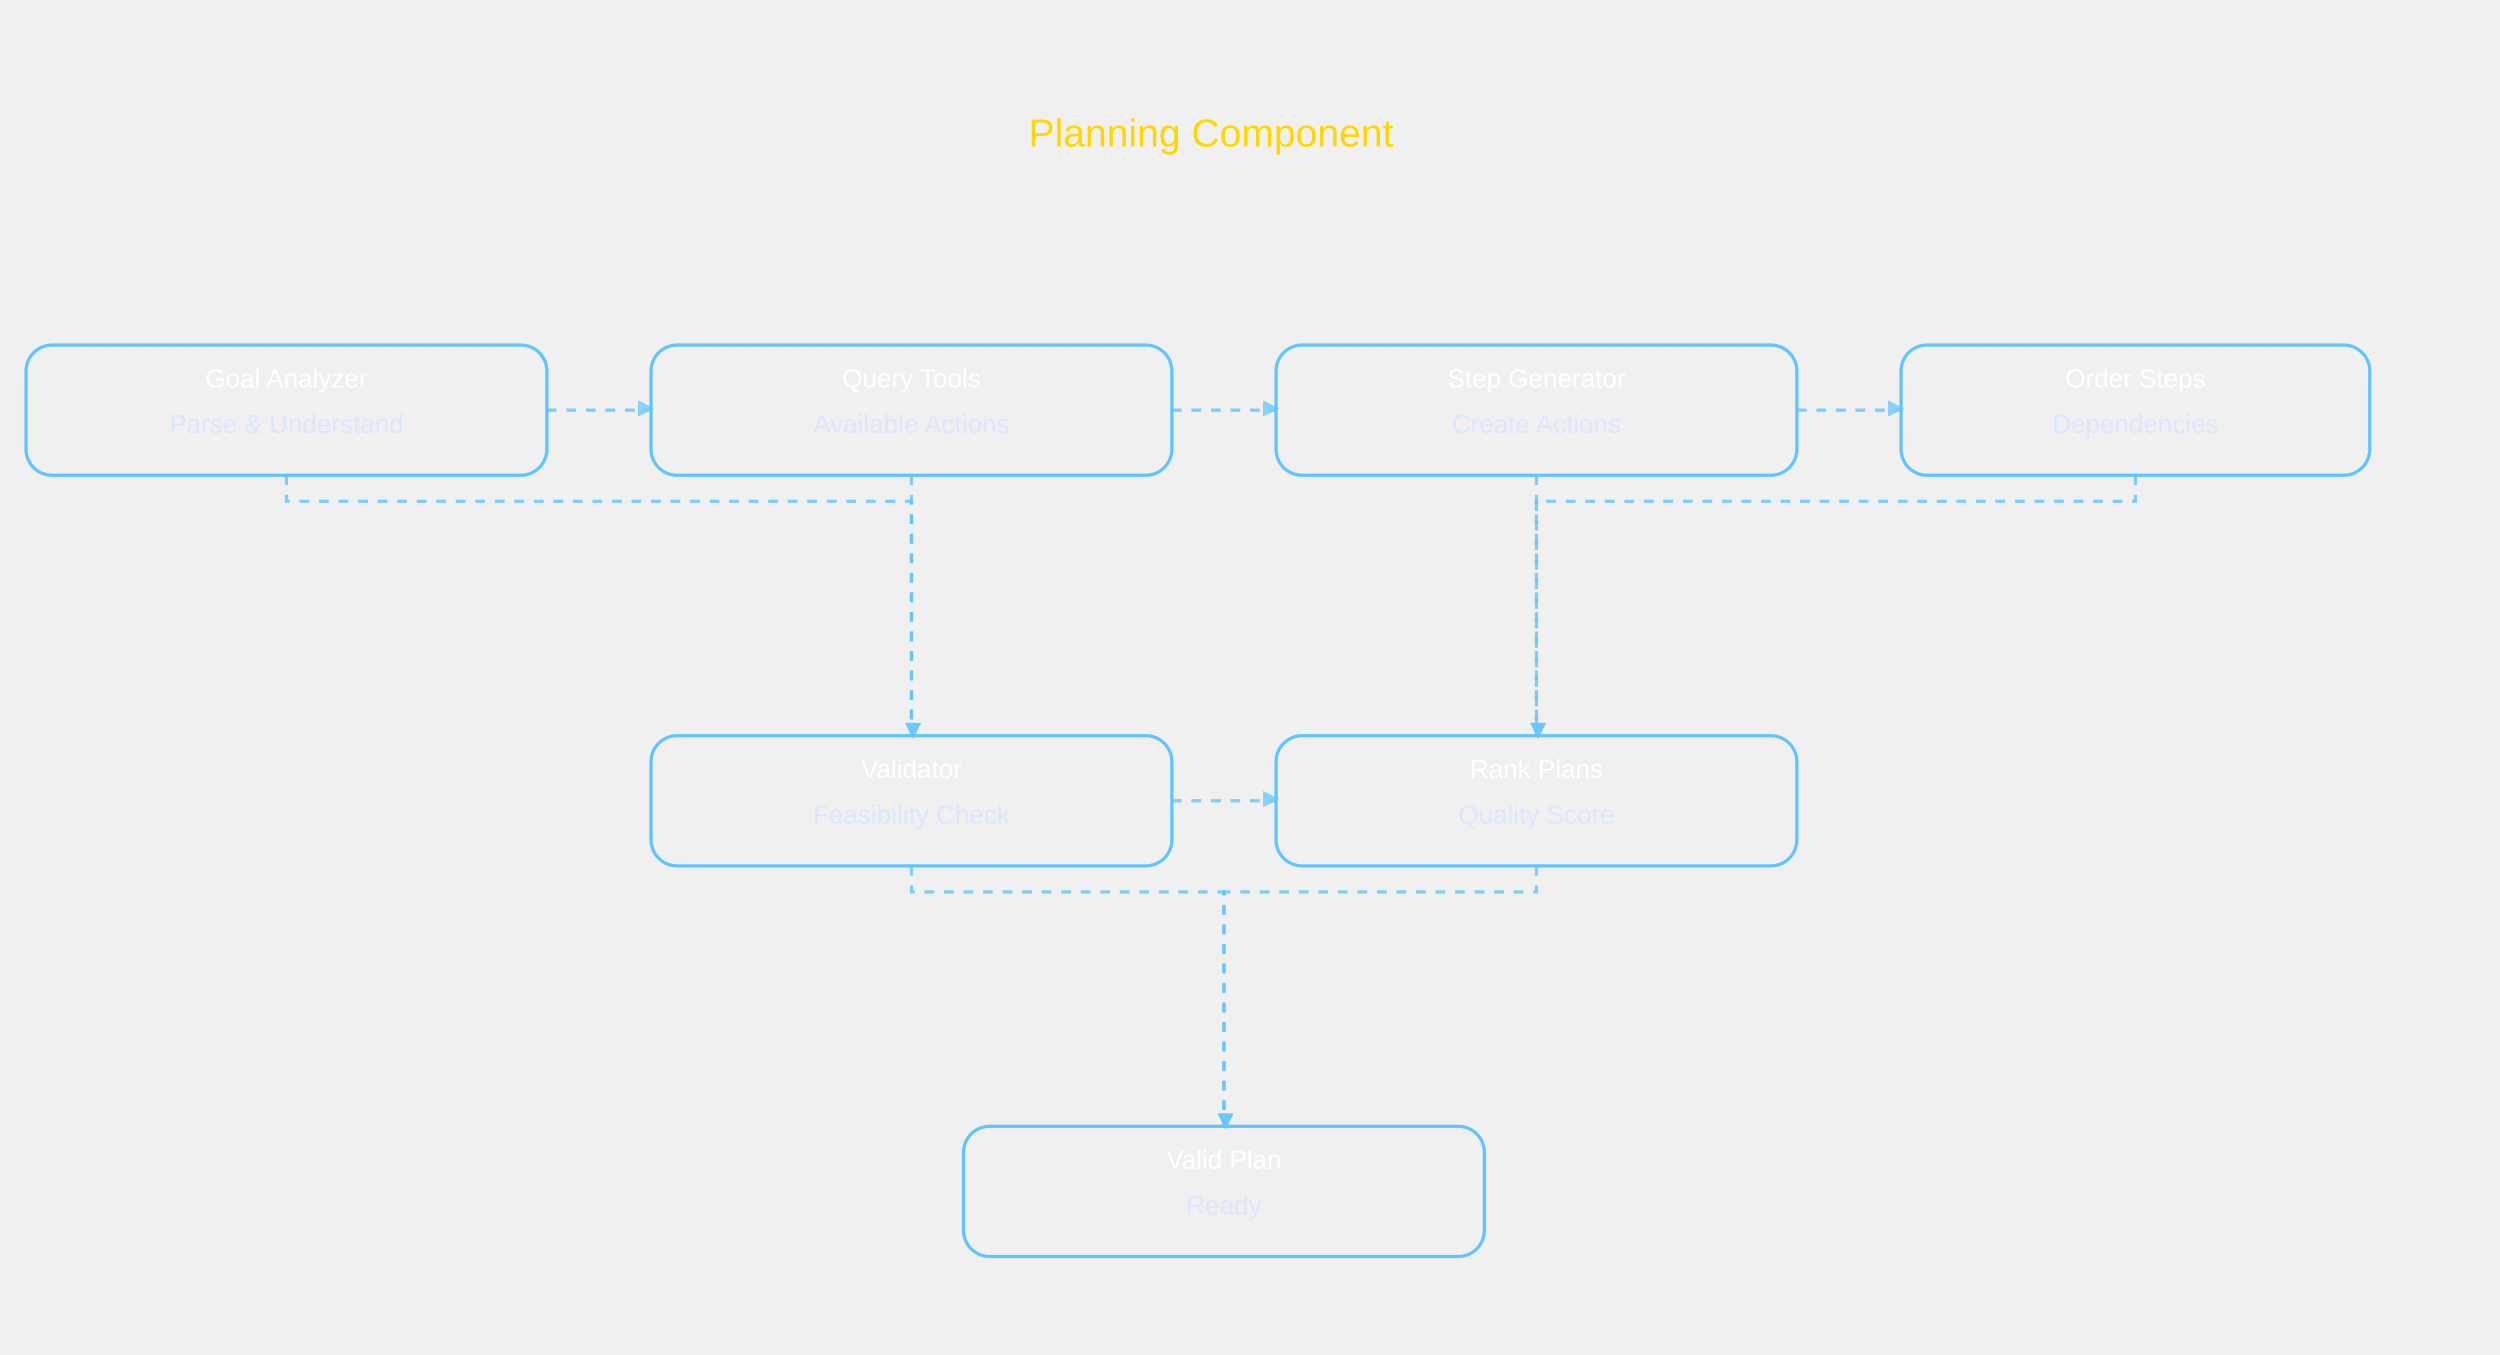
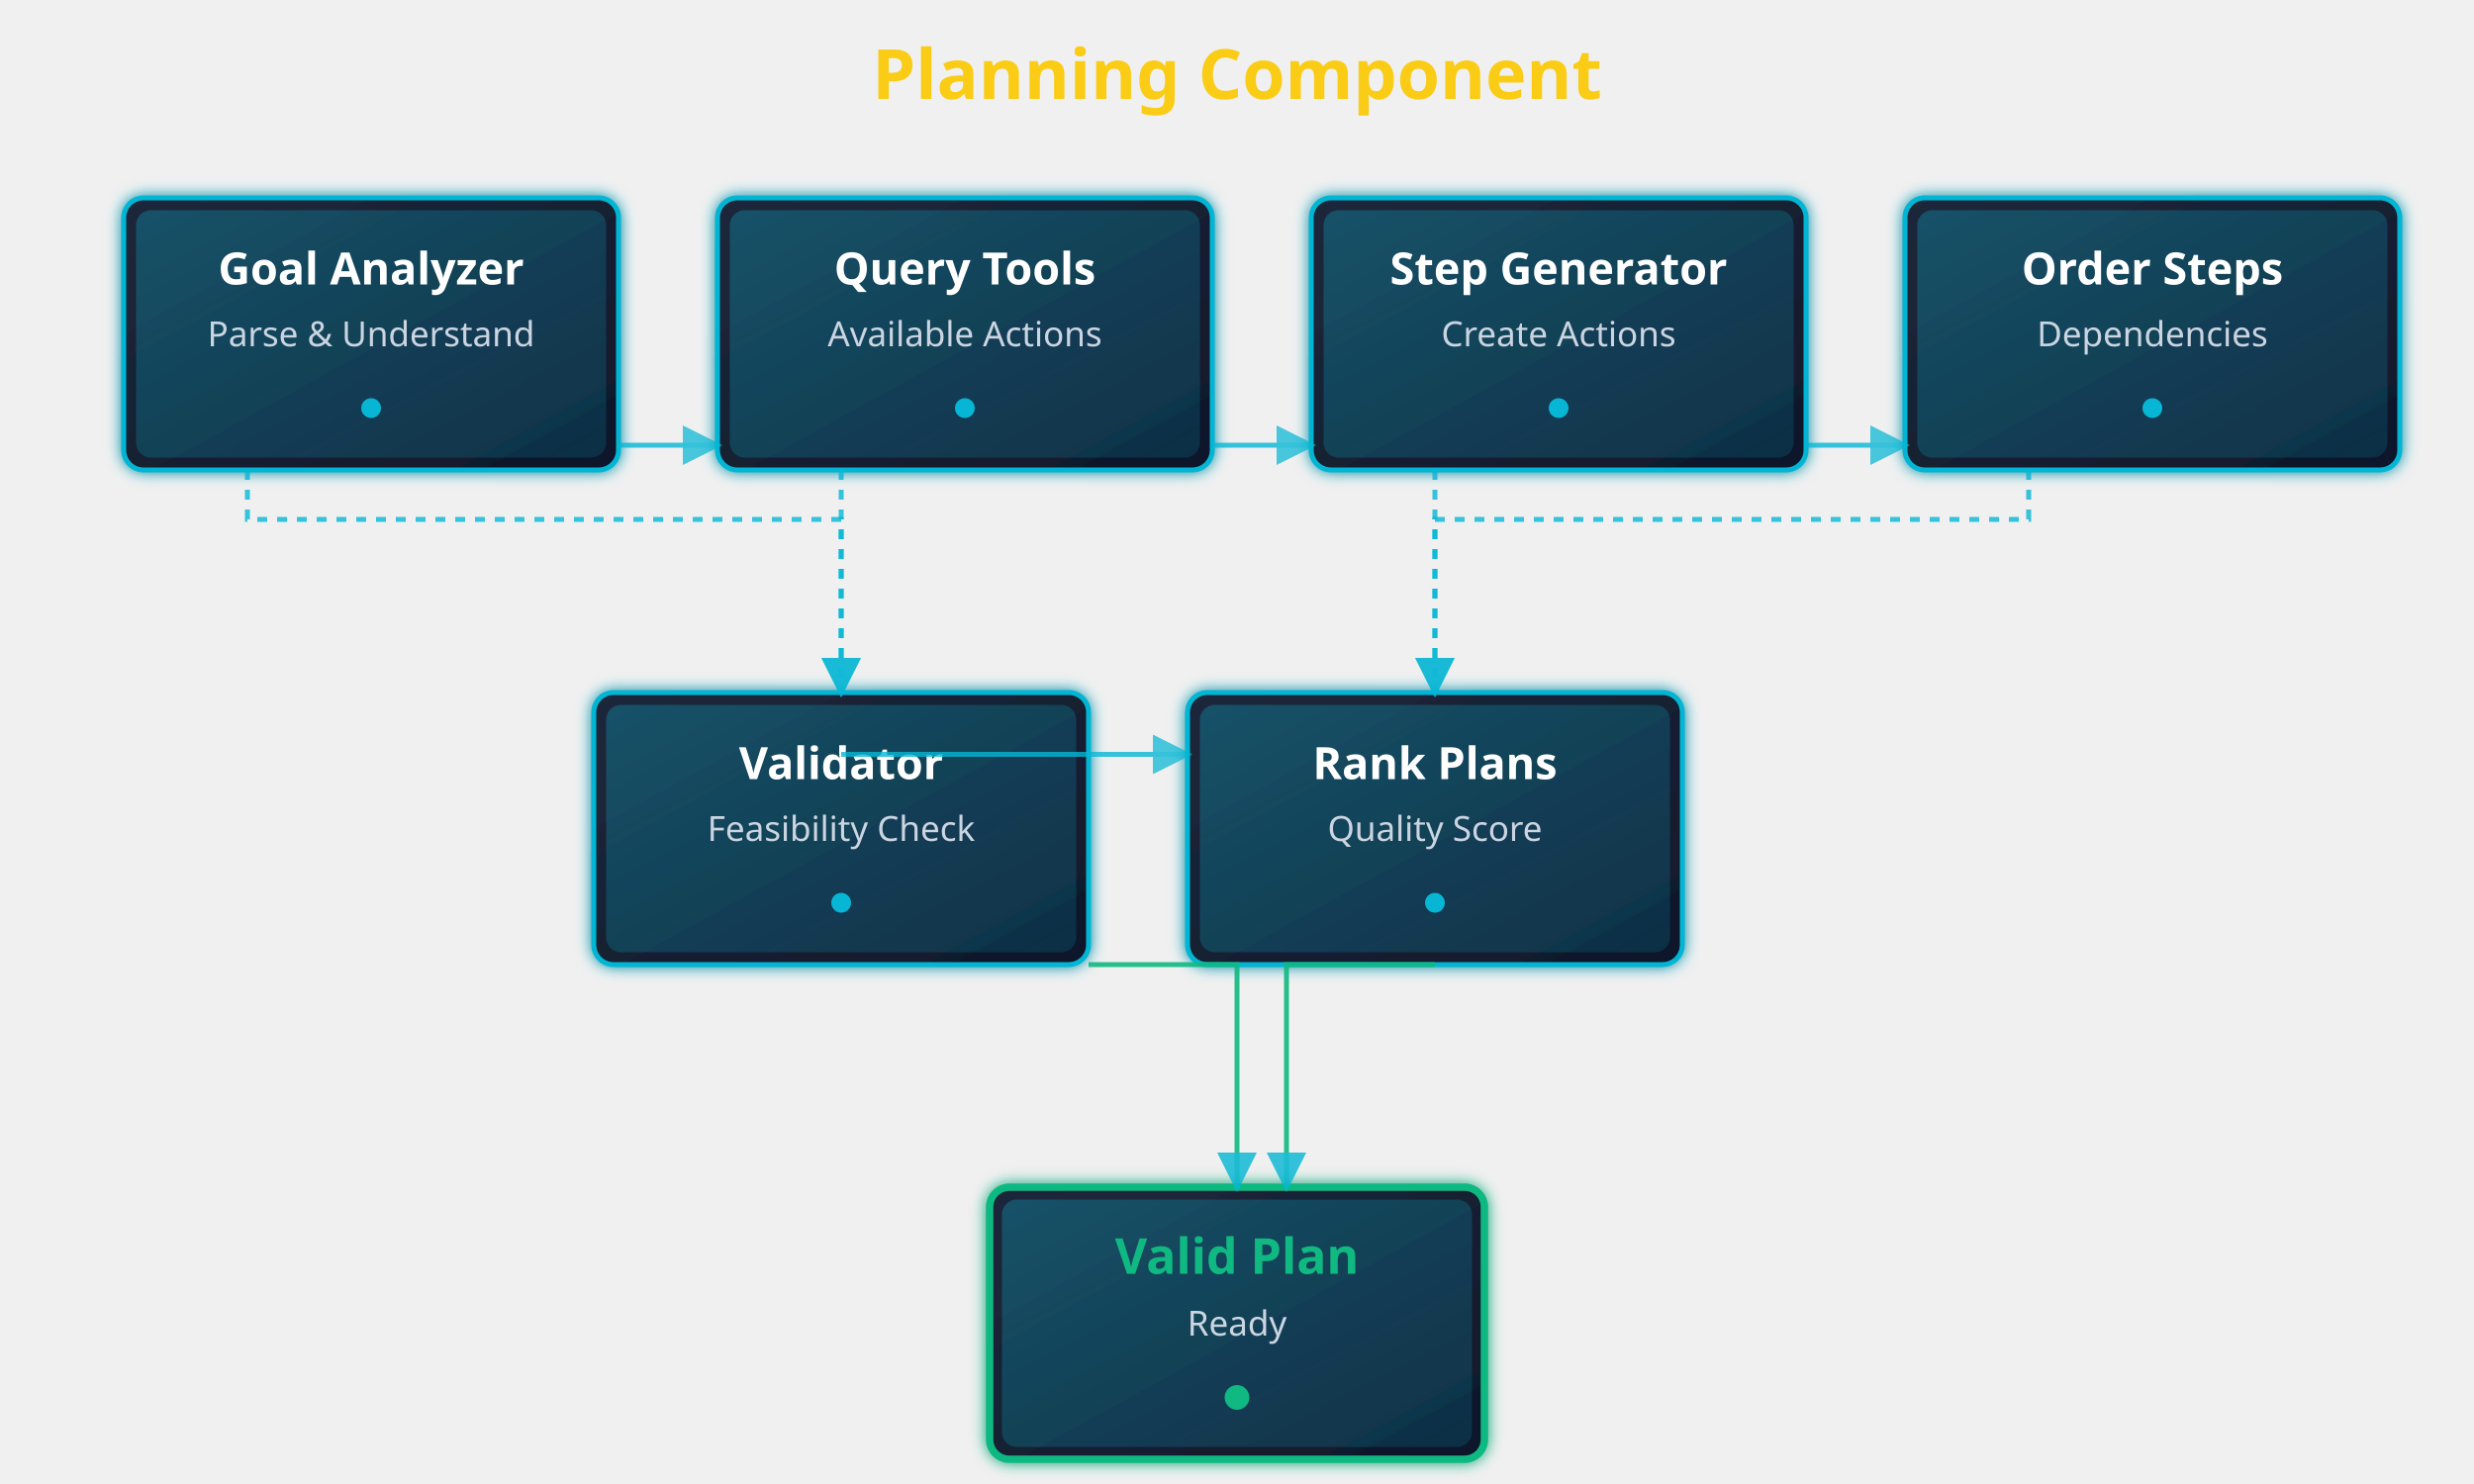
- <svg xmlns="http://www.w3.org/2000/svg" width="384" height="208">
+ <svg xmlns="http://www.w3.org/2000/svg" width="1000" height="600" viewBox="0 0 1000 600">
  <defs>
-     <linearGradient id="bg" x1="0" y1="0" x2="1" y2="1">
-       <stop offset="0" stop-color="#0a1b4e" />
-       <stop offset="1" stop-color="#001635" />
+     <linearGradient id="boxGrad" x1="0%" y1="0%" x2="100%" y2="100%">
+       <stop offset="0%" style="stop-color:#1e293b;stop-opacity:1" />
+       <stop offset="100%" style="stop-color:#0f172a;stop-opacity:1" />
    </linearGradient>
-     <marker id="arrowhead" markerWidth="5" markerHeight="5" refX="4" refY="3" orient="auto">
-       <polygon points="0 0, 5 2.5, 0 5" fill="#5fc4ff" opacity="0.9" />
+     <linearGradient id="cyanGrad" x1="0%" y1="0%" x2="100%" y2="100%">
+       <stop offset="0%" style="stop-color:#06b6d4;stop-opacity:0.3" />
+       <stop offset="100%" style="stop-color:#0891b2;stop-opacity:0.2" />
+     </linearGradient>
+     <filter id="glow">
+       <feGaussianBlur stdDeviation="3" result="coloredBlur" />
+       <feMerge>
+         <feMergeNode in="coloredBlur" />
+         <feMergeNode in="SourceGraphic" />
+       </feMerge>
+     </filter>
+     <marker id="arrowhead" markerWidth="8" markerHeight="8" refX="7" refY="4" orient="auto">
+       <polygon points="0 0, 8 4, 0 8" fill="#06b6d4" opacity="0.9" />
    </marker>
  </defs>
-   <text x="186.0" y="22.5" font-family="Arial, sans-serif" font-size="6" font-weight="normal" fill="#ffd700" text-anchor="middle">Planning Component</text>
-   <g>
-     <rect x="4.0" y="53.0" width="80" height="20" rx="4" fill="none" stroke="#5fc4ff" stroke-width="0.5" />
-     <text x="44.0" y="59.5" font-family="Arial, sans-serif" font-size="4" font-weight="normal" fill="#ffffff" text-anchor="middle">Goal Analyzer</text>
-     <text x="44.0" y="66.5" font-family="Arial, sans-serif" font-size="4" fill="#dce6ff" text-anchor="middle">Parse &amp; Understand</text>
+   <text x="500" y="40" font-family="system-ui, sans-serif" font-size="28" font-weight="bold" fill="#facc15" text-anchor="middle">Planning Component</text>
+   <g transform="translate(50, 80)">
+     <g>
+       <rect x="0" y="0" width="200" height="110" rx="8" fill="url(#boxGrad)" stroke="#06b6d4" stroke-width="2" filter="url(#glow)" />
+       <rect x="5" y="5" width="190" height="100" rx="6" fill="url(#cyanGrad)" />
+       <text x="100" y="35" font-family="system-ui, sans-serif" font-size="18" font-weight="bold" fill="#ffffff" text-anchor="middle">Goal Analyzer</text>
+       <text x="100" y="60" font-family="system-ui, sans-serif" font-size="14" fill="#cbd5e1" text-anchor="middle">Parse &amp; Understand</text>
+       <circle cx="100" cy="85" r="4" fill="#06b6d4" />
+     </g>
+     <g transform="translate(240, 0)">
+       <rect x="0" y="0" width="200" height="110" rx="8" fill="url(#boxGrad)" stroke="#06b6d4" stroke-width="2" filter="url(#glow)" />
+       <rect x="5" y="5" width="190" height="100" rx="6" fill="url(#cyanGrad)" />
+       <text x="100" y="35" font-family="system-ui, sans-serif" font-size="18" font-weight="bold" fill="#ffffff" text-anchor="middle">Query Tools</text>
+       <text x="100" y="60" font-family="system-ui, sans-serif" font-size="14" fill="#cbd5e1" text-anchor="middle">Available Actions</text>
+       <circle cx="100" cy="85" r="4" fill="#06b6d4" />
+     </g>
+     <g transform="translate(480, 0)">
+       <rect x="0" y="0" width="200" height="110" rx="8" fill="url(#boxGrad)" stroke="#06b6d4" stroke-width="2" filter="url(#glow)" />
+       <rect x="5" y="5" width="190" height="100" rx="6" fill="url(#cyanGrad)" />
+       <text x="100" y="35" font-family="system-ui, sans-serif" font-size="18" font-weight="bold" fill="#ffffff" text-anchor="middle">Step Generator</text>
+       <text x="100" y="60" font-family="system-ui, sans-serif" font-size="14" fill="#cbd5e1" text-anchor="middle">Create Actions</text>
+       <circle cx="100" cy="85" r="4" fill="#06b6d4" />
+     </g>
+     <g transform="translate(720, 0)">
+       <rect x="0" y="0" width="200" height="110" rx="8" fill="url(#boxGrad)" stroke="#06b6d4" stroke-width="2" filter="url(#glow)" />
+       <rect x="5" y="5" width="190" height="100" rx="6" fill="url(#cyanGrad)" />
+       <text x="100" y="35" font-family="system-ui, sans-serif" font-size="18" font-weight="bold" fill="#ffffff" text-anchor="middle">Order Steps</text>
+       <text x="100" y="60" font-family="system-ui, sans-serif" font-size="14" fill="#cbd5e1" text-anchor="middle">Dependencies</text>
+       <circle cx="100" cy="85" r="4" fill="#06b6d4" />
+     </g>
  </g>
-   <g>
-     <rect x="100.0" y="53.0" width="80" height="20" rx="4" fill="none" stroke="#5fc4ff" stroke-width="0.5" />
-     <text x="140.0" y="59.5" font-family="Arial, sans-serif" font-size="4" font-weight="normal" fill="#ffffff" text-anchor="middle">Query Tools</text>
-     <text x="140.0" y="66.5" font-family="Arial, sans-serif" font-size="4" fill="#dce6ff" text-anchor="middle">Available Actions</text>
+   <g transform="translate(240, 280)">
+     <g>
+       <rect x="0" y="0" width="200" height="110" rx="8" fill="url(#boxGrad)" stroke="#06b6d4" stroke-width="2" filter="url(#glow)" />
+       <rect x="5" y="5" width="190" height="100" rx="6" fill="url(#cyanGrad)" />
+       <text x="100" y="35" font-family="system-ui, sans-serif" font-size="18" font-weight="bold" fill="#ffffff" text-anchor="middle">Validator</text>
+       <text x="100" y="60" font-family="system-ui, sans-serif" font-size="14" fill="#cbd5e1" text-anchor="middle">Feasibility Check</text>
+       <circle cx="100" cy="85" r="4" fill="#06b6d4" />
+     </g>
+     <g transform="translate(240, 0)">
+       <rect x="0" y="0" width="200" height="110" rx="8" fill="url(#boxGrad)" stroke="#06b6d4" stroke-width="2" filter="url(#glow)" />
+       <rect x="5" y="5" width="190" height="100" rx="6" fill="url(#cyanGrad)" />
+       <text x="100" y="35" font-family="system-ui, sans-serif" font-size="18" font-weight="bold" fill="#ffffff" text-anchor="middle">Rank Plans</text>
+       <text x="100" y="60" font-family="system-ui, sans-serif" font-size="14" fill="#cbd5e1" text-anchor="middle">Quality Score</text>
+       <circle cx="100" cy="85" r="4" fill="#06b6d4" />
+     </g>
  </g>
-   <g>
-     <rect x="196.0" y="53.0" width="80" height="20" rx="4" fill="none" stroke="#5fc4ff" stroke-width="0.5" />
-     <text x="236.0" y="59.5" font-family="Arial, sans-serif" font-size="4" font-weight="normal" fill="#ffffff" text-anchor="middle">Step Generator</text>
-     <text x="236.0" y="66.5" font-family="Arial, sans-serif" font-size="4" fill="#dce6ff" text-anchor="middle">Create Actions</text>
+   <g transform="translate(400, 480)">
+     <rect x="0" y="0" width="200" height="110" rx="8" fill="url(#boxGrad)" stroke="#10b981" stroke-width="3" filter="url(#glow)" />
+     <rect x="5" y="5" width="190" height="100" rx="6" fill="url(#cyanGrad)" />
+     <text x="100" y="35" font-family="system-ui, sans-serif" font-size="20" font-weight="bold" fill="#10b981" text-anchor="middle">Valid Plan</text>
+     <text x="100" y="60" font-family="system-ui, sans-serif" font-size="14" fill="#cbd5e1" text-anchor="middle">Ready</text>
+     <circle cx="100" cy="85" r="5" fill="#10b981" />
  </g>
-   <g>
-     <rect x="292.0" y="53.0" width="72" height="20" rx="4" fill="none" stroke="#5fc4ff" stroke-width="0.5" />
-     <text x="328.0" y="59.5" font-family="Arial, sans-serif" font-size="4" font-weight="normal" fill="#ffffff" text-anchor="middle">Order Steps</text>
-     <text x="328.0" y="66.5" font-family="Arial, sans-serif" font-size="4" fill="#dce6ff" text-anchor="middle">Dependencies</text>
-   </g>
-   <g>
-     <rect x="100.0" y="113.0" width="80" height="20" rx="4" fill="none" stroke="#5fc4ff" stroke-width="0.5" />
-     <text x="140.0" y="119.5" font-family="Arial, sans-serif" font-size="4" font-weight="normal" fill="#ffffff" text-anchor="middle">Validator</text>
-     <text x="140.0" y="126.5" font-family="Arial, sans-serif" font-size="4" fill="#dce6ff" text-anchor="middle">Feasibility Check</text>
-   </g>
-   <g>
-     <rect x="196.0" y="113.0" width="80" height="20" rx="4" fill="none" stroke="#5fc4ff" stroke-width="0.5" />
-     <text x="236.0" y="119.5" font-family="Arial, sans-serif" font-size="4" font-weight="normal" fill="#ffffff" text-anchor="middle">Rank Plans</text>
-     <text x="236.0" y="126.5" font-family="Arial, sans-serif" font-size="4" fill="#dce6ff" text-anchor="middle">Quality Score</text>
-   </g>
-   <g>
-     <rect x="148.0" y="173.0" width="80" height="20" rx="4" fill="none" stroke="#5fc4ff" stroke-width="0.5" />
-     <text x="188.0" y="179.5" font-family="Arial, sans-serif" font-size="4" font-weight="normal" fill="#ffffff" text-anchor="middle">Valid Plan</text>
-     <text x="188.0" y="186.5" font-family="Arial, sans-serif" font-size="4" fill="#dce6ff" text-anchor="middle">Ready</text>
-   </g>
-   <path d="M 236.0 133.0 L 236.0 137.0 L 188.0 137.0 L 188.0 173.0" stroke="#5fc4ff" stroke-width="0.5" stroke-dasharray="1.5,1.5" fill="none" marker-end="url(#arrowhead)" opacity="0.8" />
-   <path d="M 140.0 133.0 L 140.0 137.0 L 188.0 137.0 L 188.0 173.0" stroke="#5fc4ff" stroke-width="0.5" stroke-dasharray="1.5,1.5" fill="none" marker-end="url(#arrowhead)" opacity="0.8" />
-   <path d="M 328.0 73.0 L 328.0 77.0 L 236.0 77.0 L 236.0 113.0" stroke="#5fc4ff" stroke-width="0.5" stroke-dasharray="1.5,1.5" fill="none" marker-end="url(#arrowhead)" opacity="0.8" />
-   <path d="M 236.0 73.0 L 236.0 77.0 L 236.0 113.0" stroke="#5fc4ff" stroke-width="0.5" stroke-dasharray="1.5,1.5" fill="none" marker-end="url(#arrowhead)" opacity="0.8" />
-   <path d="M 140.0 73.0 L 140.0 77.0 L 140.0 113.0" stroke="#5fc4ff" stroke-width="0.5" stroke-dasharray="1.5,1.5" fill="none" marker-end="url(#arrowhead)" opacity="0.8" />
-   <path d="M 44.0 73.0 L 44.0 77.0 L 140.0 77.0 L 140.0 113.0" stroke="#5fc4ff" stroke-width="0.5" stroke-dasharray="1.5,1.5" fill="none" marker-end="url(#arrowhead)" opacity="0.8" />
-   <path d="M 180.0 123.0 L 196.0 123.0" stroke="#5fc4ff" stroke-width="0.5" stroke-dasharray="1.5,1.5" fill="none" marker-end="url(#arrowhead)" opacity="0.8" />
-   <path d="M 276.0 63.0 L 292.0 63.0" stroke="#5fc4ff" stroke-width="0.5" stroke-dasharray="1.5,1.5" fill="none" marker-end="url(#arrowhead)" opacity="0.8" />
-   <path d="M 180.0 63.0 L 196.0 63.0" stroke="#5fc4ff" stroke-width="0.5" stroke-dasharray="1.5,1.5" fill="none" marker-end="url(#arrowhead)" opacity="0.8" />
-   <path d="M 84.0 63.0 L 100.0 63.0" stroke="#5fc4ff" stroke-width="0.5" stroke-dasharray="1.5,1.5" fill="none" marker-end="url(#arrowhead)" opacity="0.8" />
+   <path d="M 250 180 L 290 180" fill="none" stroke="#06b6d4" stroke-width="2" marker-end="url(#arrowhead)" opacity="0.8" />
+   <path d="M 490 180 L 530 180" fill="none" stroke="#06b6d4" stroke-width="2" marker-end="url(#arrowhead)" opacity="0.8" />
+   <path d="M 730 180 L 770 180" fill="none" stroke="#06b6d4" stroke-width="2" marker-end="url(#arrowhead)" opacity="0.8" />
+   <path d="M 820 190 L 820 210 L 580 210 L 580 280" fill="none" stroke="#06b6d4" stroke-width="2" stroke-dasharray="4,4" marker-end="url(#arrowhead)" opacity="0.8" />
+   <path d="M 580 190 L 580 210 L 580 280" fill="none" stroke="#06b6d4" stroke-width="2" stroke-dasharray="4,4" marker-end="url(#arrowhead)" opacity="0.8" />
+   <path d="M 340 190 L 340 210 L 340 280" fill="none" stroke="#06b6d4" stroke-width="2" stroke-dasharray="4,4" marker-end="url(#arrowhead)" opacity="0.8" />
+   <path d="M 100 190 L 100 210 L 340 210 L 340 280" fill="none" stroke="#06b6d4" stroke-width="2" stroke-dasharray="4,4" marker-end="url(#arrowhead)" opacity="0.8" />
+   <path d="M 340 305 L 480 305" fill="none" stroke="#06b6d4" stroke-width="2" marker-end="url(#arrowhead)" opacity="0.8" />
+   <path d="M 440 390 L 500 390 L 500 480" fill="none" stroke="#10b981" stroke-width="2" marker-end="url(#arrowhead)" opacity="0.9" />
+   <path d="M 580 390 L 520 390 L 520 480" fill="none" stroke="#10b981" stroke-width="2" marker-end="url(#arrowhead)" opacity="0.9" />
</svg>
